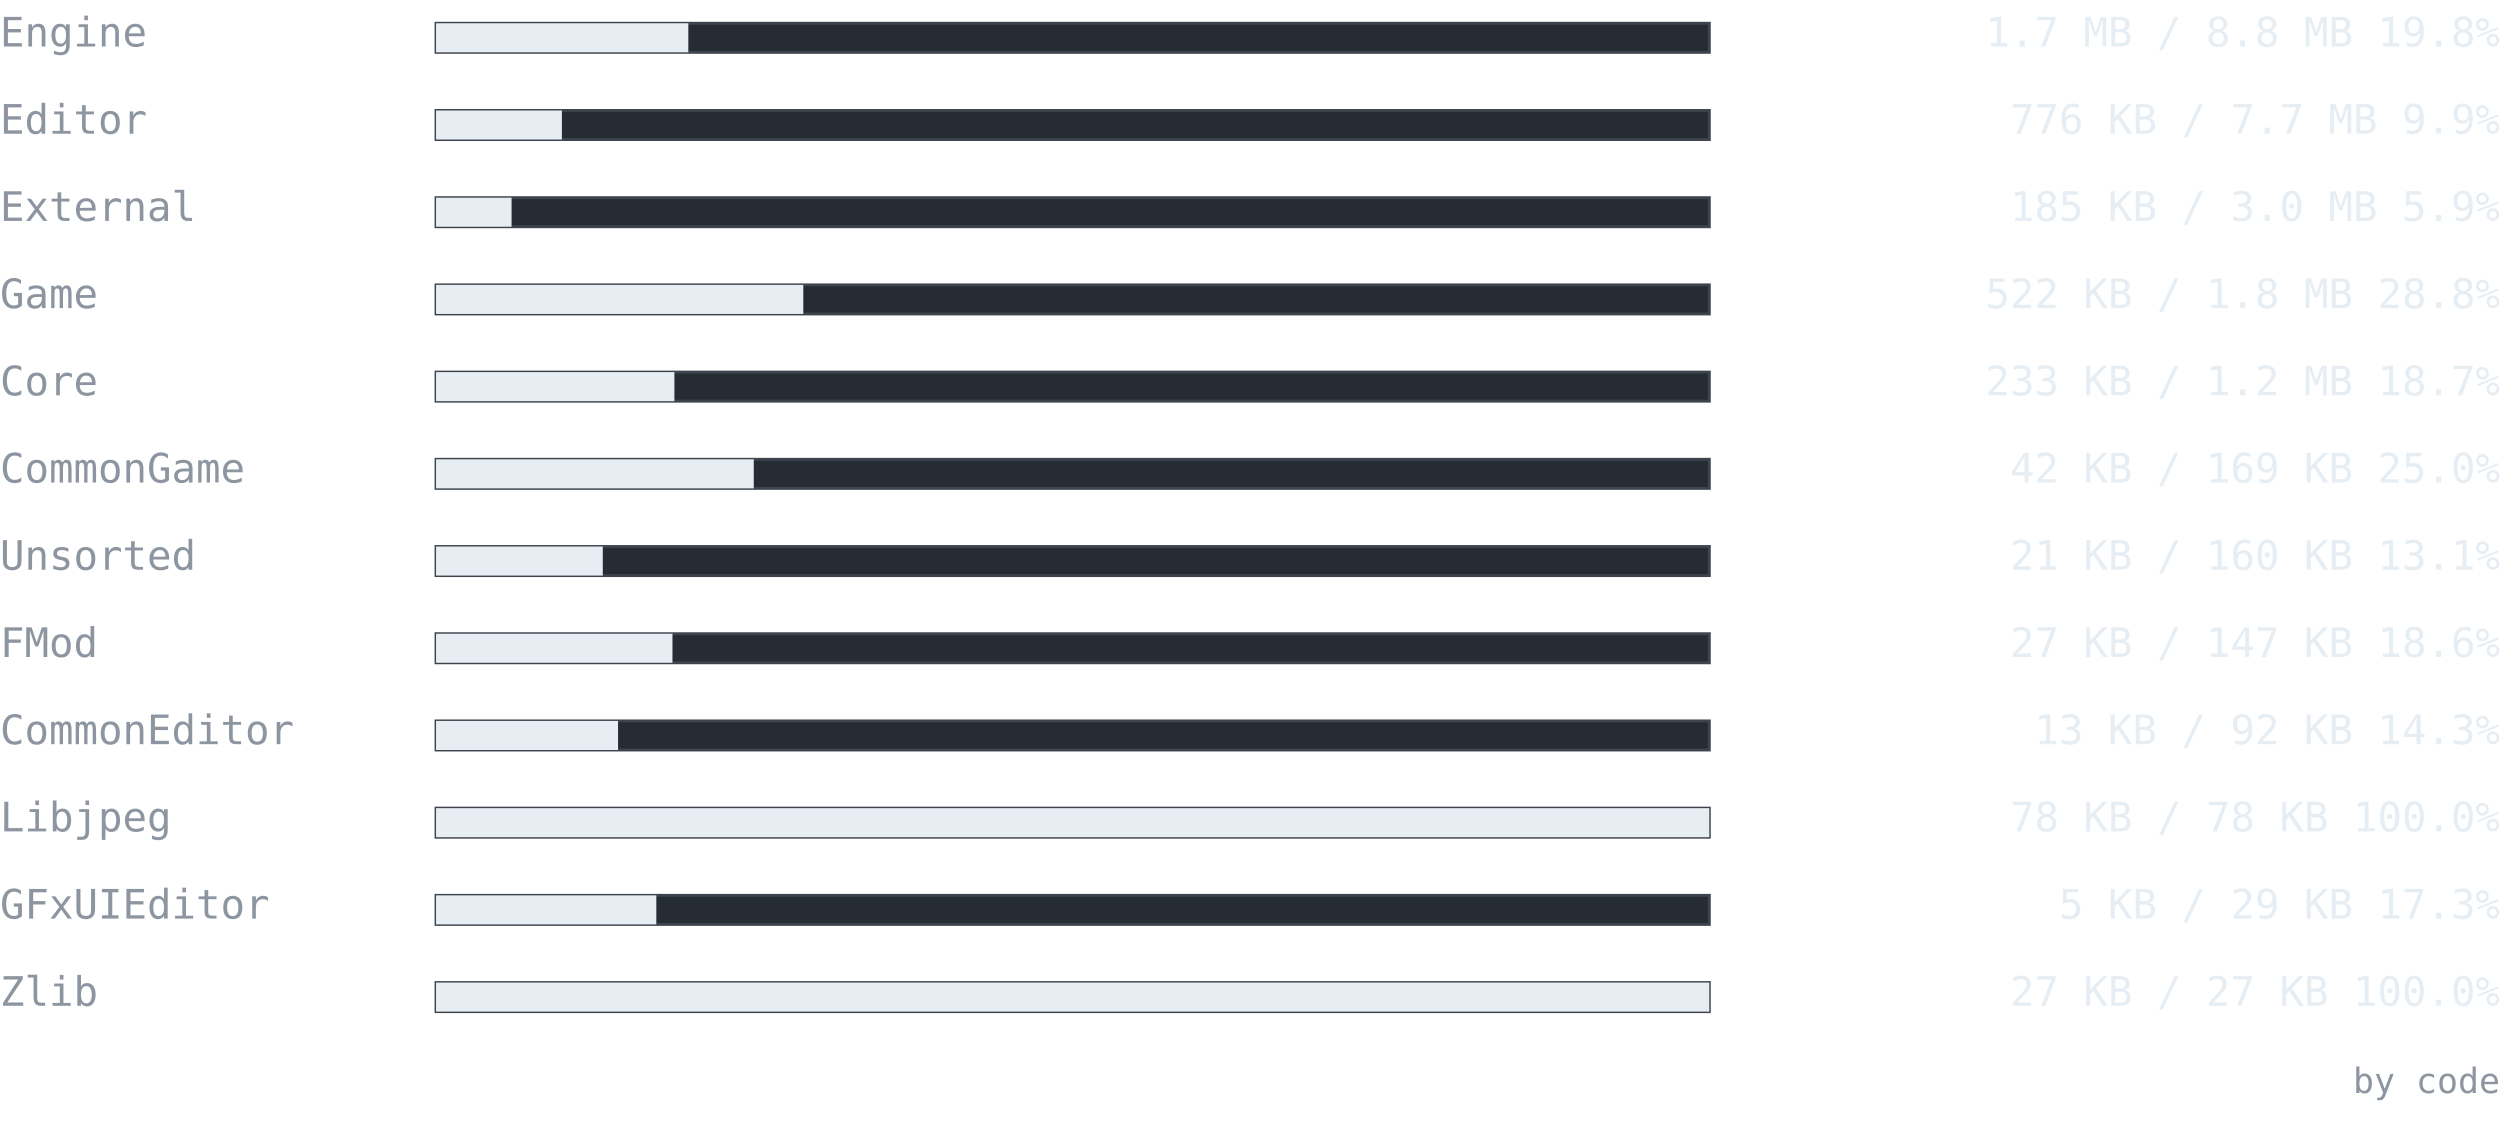
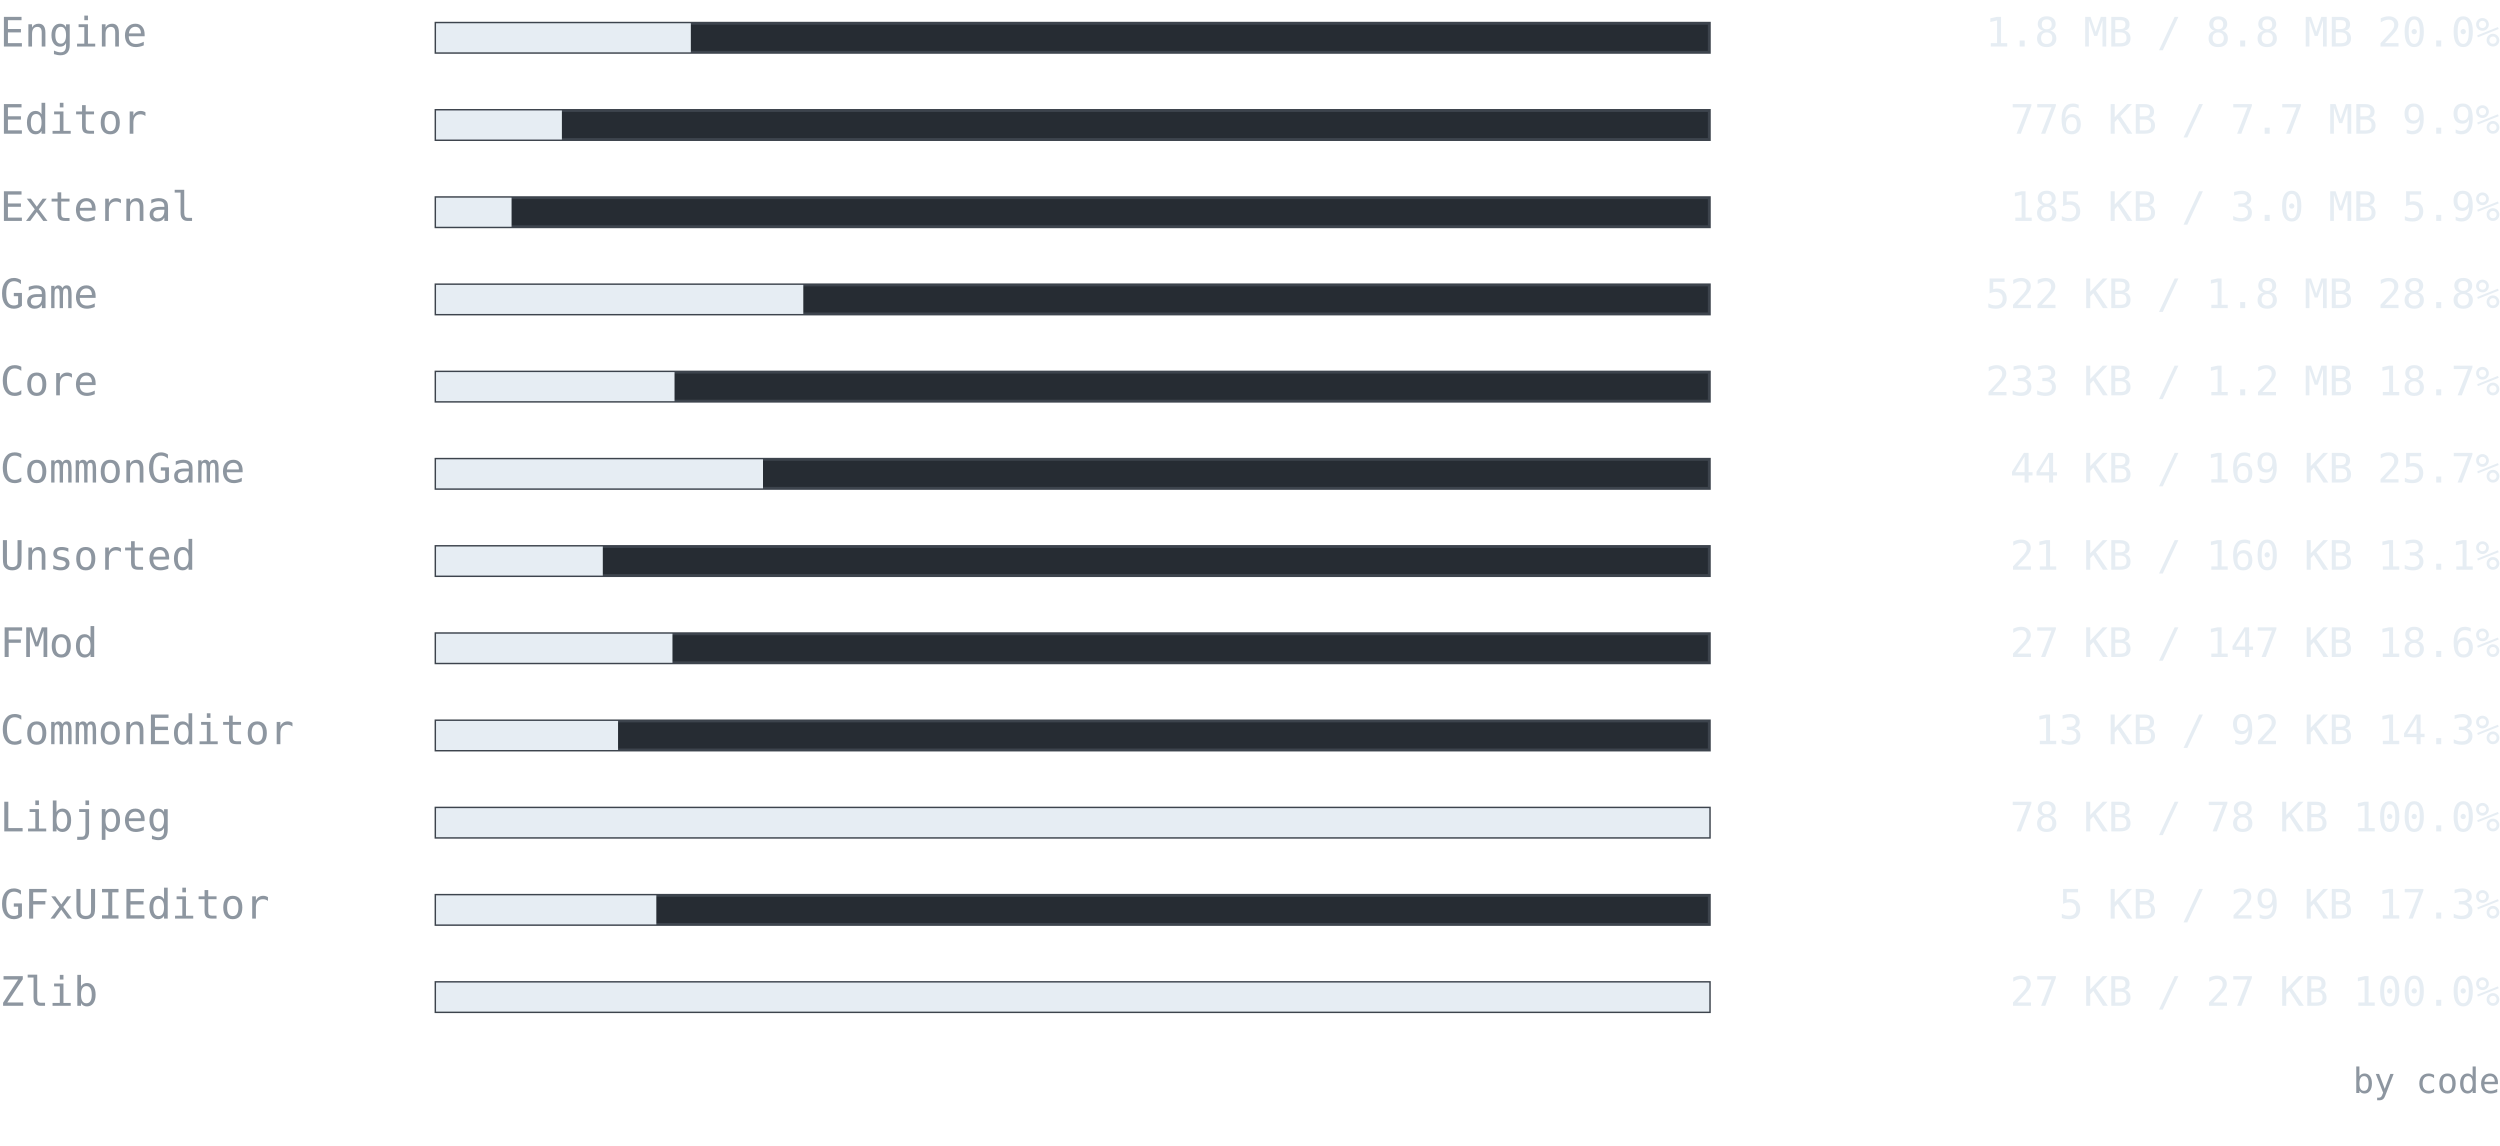
<svg xmlns="http://www.w3.org/2000/svg" width="860" height="394" viewBox="0 0 860 394" font-family="ui-monospace, SFMono-Regular, 'Cascadia Mono', Consolas, 'DejaVu Sans Mono', monospace">
  <text x="0" y="16" font-size="14" fill="#8d96a0" text-anchor="start" font-weight="normal">Engine</text>
  <rect x="150" y="8" width="438" height="10" fill="#262c33" stroke="#3d444d" />
-   <rect x="150" y="8" width="86.783" height="10" fill="#e6edf3" />
-   <text x="860" y="16" font-size="14" fill="#e6edf3" text-anchor="end" font-weight="normal">1.7 MB / 8.8 MB  19.8%</text>
+   <rect x="150" y="8" width="87.647" height="10" fill="#e6edf3" />
+   <text x="860" y="16" font-size="14" fill="#e6edf3" text-anchor="end" font-weight="normal">1.8 MB / 8.8 MB  20.0%</text>
  <text x="0" y="46" font-size="14" fill="#8d96a0" text-anchor="start" font-weight="normal">Editor</text>
  <rect x="150" y="38" width="438" height="10" fill="#262c33" stroke="#3d444d" />
-   <rect x="150" y="38" width="43.283" height="10" fill="#e6edf3" />
+   <rect x="150" y="38" width="43.291" height="10" fill="#e6edf3" />
  <text x="860" y="46" font-size="14" fill="#e6edf3" text-anchor="end" font-weight="normal">776 KB / 7.7 MB  9.9%</text>
  <text x="0" y="76" font-size="14" fill="#8d96a0" text-anchor="start" font-weight="normal">External</text>
  <rect x="150" y="68" width="438" height="10" fill="#262c33" stroke="#3d444d" />
  <rect x="150" y="68" width="25.979" height="10" fill="#e6edf3" />
  <text x="860" y="76" font-size="14" fill="#e6edf3" text-anchor="end" font-weight="normal">185 KB / 3.0 MB  5.9%</text>
  <text x="0" y="106" font-size="14" fill="#8d96a0" text-anchor="start" font-weight="normal">Game</text>
  <rect x="150" y="98" width="438" height="10" fill="#262c33" stroke="#3d444d" />
  <rect x="150" y="98" width="126.334" height="10" fill="#e6edf3" />
  <text x="860" y="106" font-size="14" fill="#e6edf3" text-anchor="end" font-weight="normal">522 KB / 1.8 MB  28.8%</text>
  <text x="0" y="136" font-size="14" fill="#8d96a0" text-anchor="start" font-weight="normal">Core</text>
  <rect x="150" y="128" width="438" height="10" fill="#262c33" stroke="#3d444d" />
-   <rect x="150" y="128" width="81.994" height="10" fill="#e6edf3" />
+   <rect x="150" y="128" width="82.039" height="10" fill="#e6edf3" />
  <text x="860" y="136" font-size="14" fill="#e6edf3" text-anchor="end" font-weight="normal">233 KB / 1.2 MB  18.7%</text>
  <text x="0" y="166" font-size="14" fill="#8d96a0" text-anchor="start" font-weight="normal">CommonGame</text>
  <rect x="150" y="158" width="438" height="10" fill="#262c33" stroke="#3d444d" />
-   <rect x="150" y="158" width="109.294" height="10" fill="#e6edf3" />
-   <text x="860" y="166" font-size="14" fill="#e6edf3" text-anchor="end" font-weight="normal">42 KB / 169 KB  25.0%</text>
+   <rect x="150" y="158" width="112.47" height="10" fill="#e6edf3" />
+   <text x="860" y="166" font-size="14" fill="#e6edf3" text-anchor="end" font-weight="normal">44 KB / 169 KB  25.7%</text>
  <text x="0" y="196" font-size="14" fill="#8d96a0" text-anchor="start" font-weight="normal">Unsorted</text>
  <rect x="150" y="188" width="438" height="10" fill="#262c33" stroke="#3d444d" />
  <rect x="150" y="188" width="57.363" height="10" fill="#e6edf3" />
  <text x="860" y="196" font-size="14" fill="#e6edf3" text-anchor="end" font-weight="normal">21 KB / 160 KB  13.1%</text>
  <text x="0" y="226" font-size="14" fill="#8d96a0" text-anchor="start" font-weight="normal">FMod</text>
  <rect x="150" y="218" width="438" height="10" fill="#262c33" stroke="#3d444d" />
  <rect x="150" y="218" width="81.328" height="10" fill="#e6edf3" />
  <text x="860" y="226" font-size="14" fill="#e6edf3" text-anchor="end" font-weight="normal">27 KB / 147 KB  18.6%</text>
  <text x="0" y="256" font-size="14" fill="#8d96a0" text-anchor="start" font-weight="normal">CommonEditor</text>
  <rect x="150" y="248" width="438" height="10" fill="#262c33" stroke="#3d444d" />
  <rect x="150" y="248" width="62.608" height="10" fill="#e6edf3" />
  <text x="860" y="256" font-size="14" fill="#e6edf3" text-anchor="end" font-weight="normal">13 KB / 92 KB  14.3%</text>
  <text x="0" y="286" font-size="14" fill="#8d96a0" text-anchor="start" font-weight="normal">Libjpeg</text>
  <rect x="150" y="278" width="438" height="10" fill="#262c33" stroke="#3d444d" />
  <rect x="150" y="278" width="438" height="10" fill="#e6edf3" />
  <text x="860" y="286" font-size="14" fill="#e6edf3" text-anchor="end" font-weight="normal">78 KB / 78 KB  100.0%</text>
  <text x="0" y="316" font-size="14" fill="#8d96a0" text-anchor="start" font-weight="normal">GFxUIEditor</text>
  <rect x="150" y="308" width="438" height="10" fill="#262c33" stroke="#3d444d" />
  <rect x="150" y="308" width="75.775" height="10" fill="#e6edf3" />
  <text x="860" y="316" font-size="14" fill="#e6edf3" text-anchor="end" font-weight="normal">5 KB / 29 KB  17.3%</text>
  <text x="0" y="346" font-size="14" fill="#8d96a0" text-anchor="start" font-weight="normal">Zlib</text>
  <rect x="150" y="338" width="438" height="10" fill="#262c33" stroke="#3d444d" />
  <rect x="150" y="338" width="438" height="10" fill="#e6edf3" />
  <text x="860" y="346" font-size="14" fill="#e6edf3" text-anchor="end" font-weight="normal">27 KB / 27 KB  100.0%</text>
  <text x="860" y="376" font-size="12" fill="#8d96a0" text-anchor="end" font-weight="normal">by code</text>
</svg>
